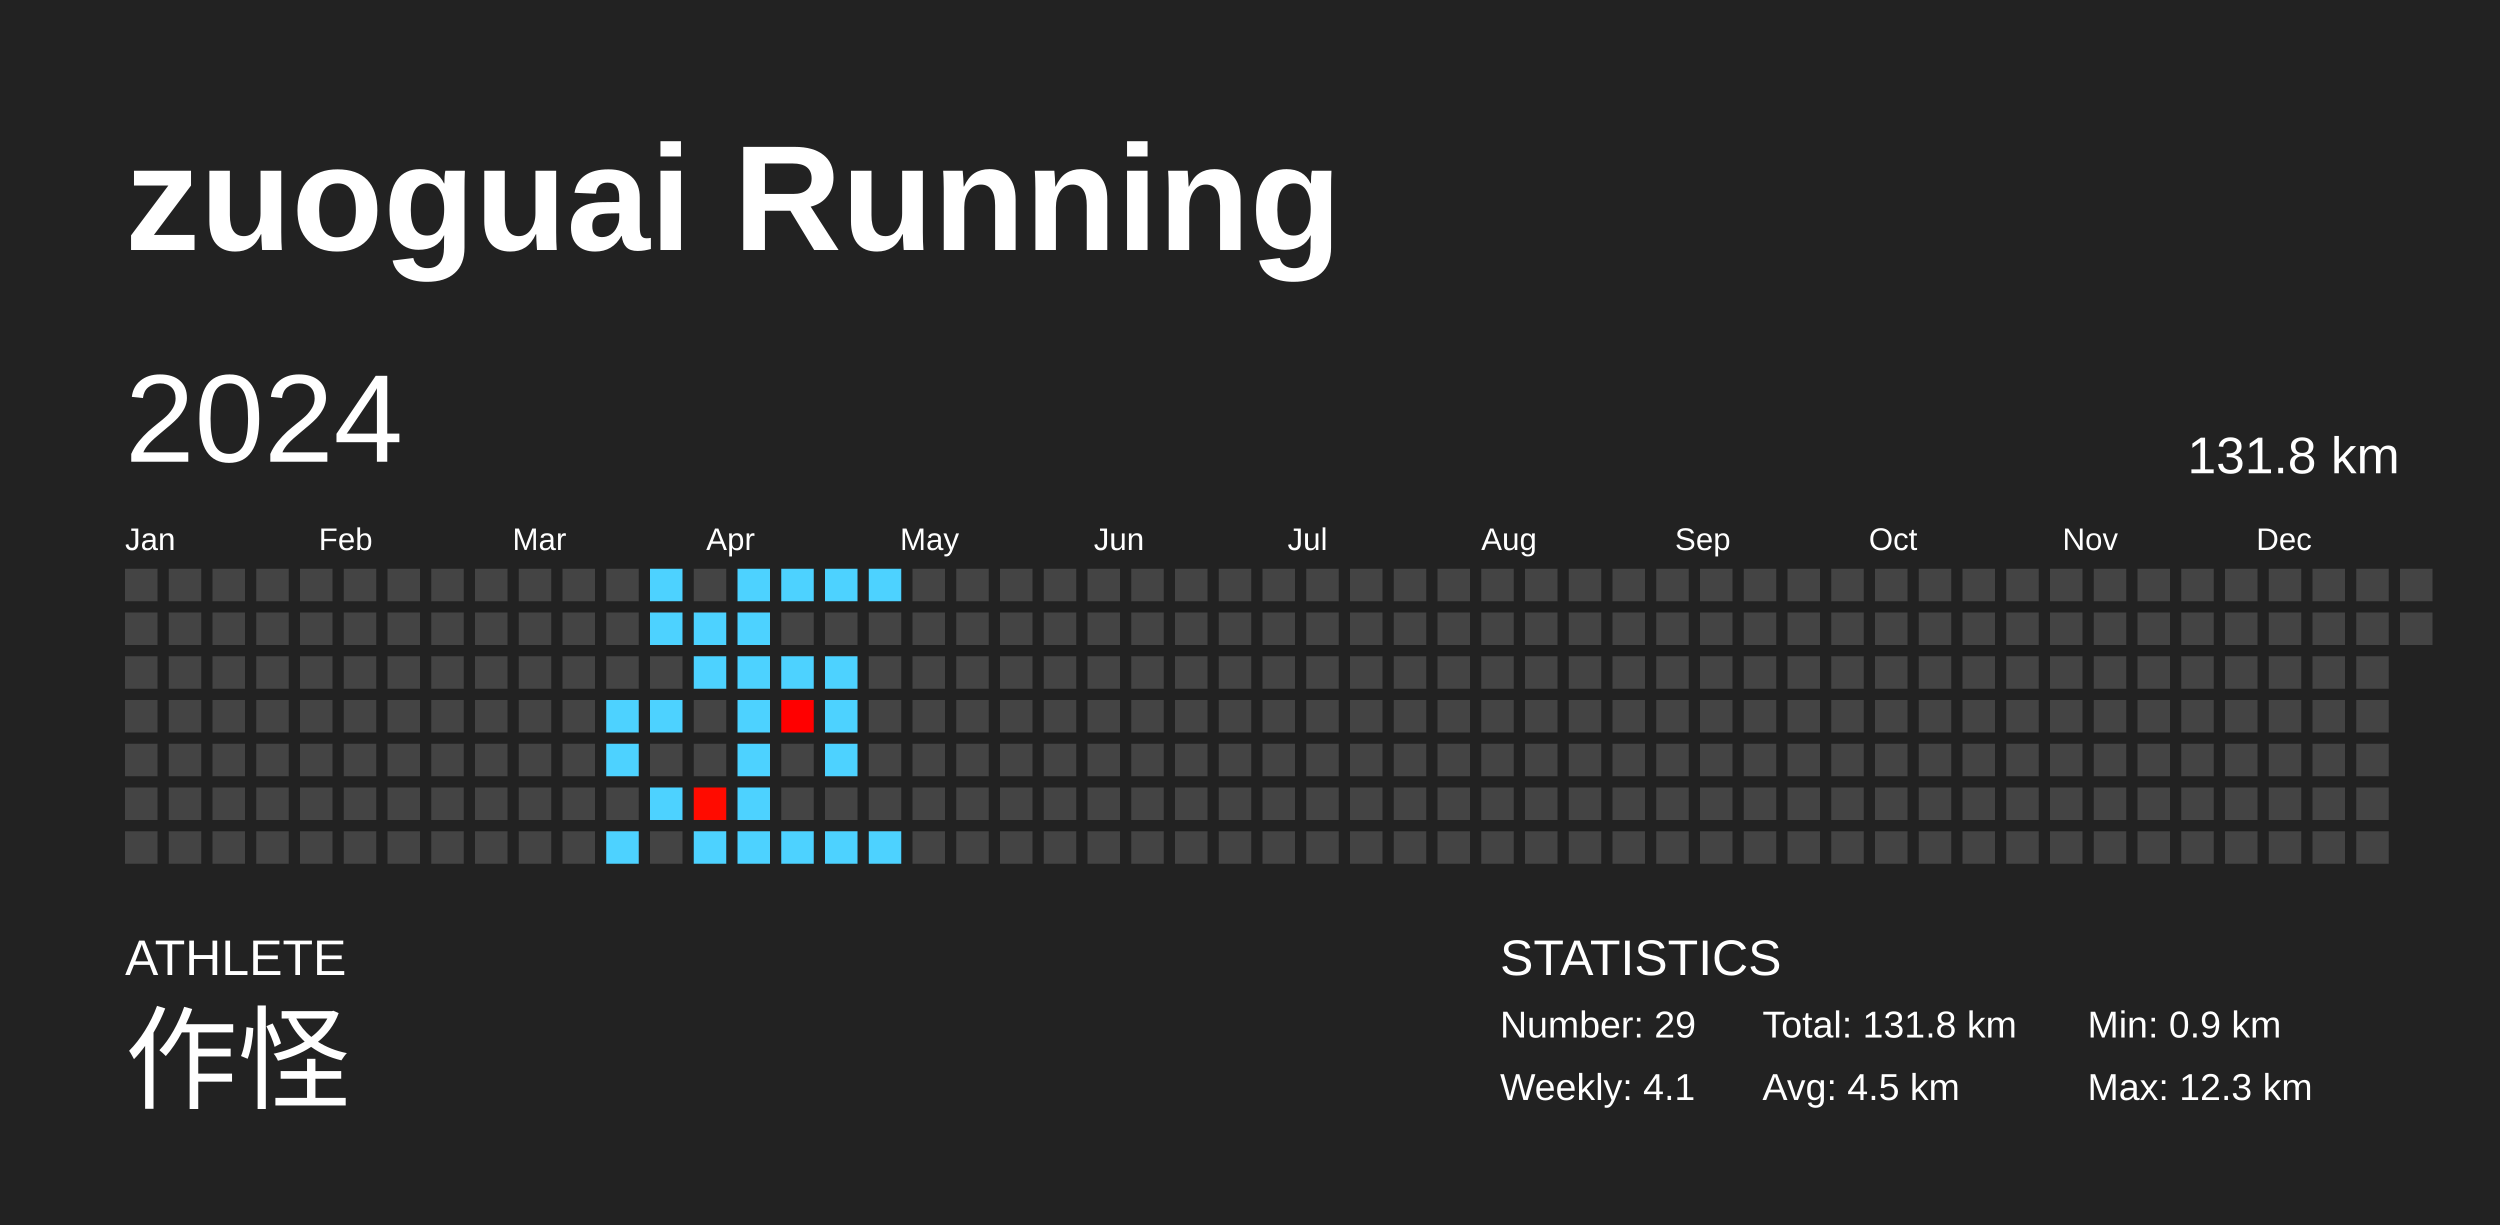
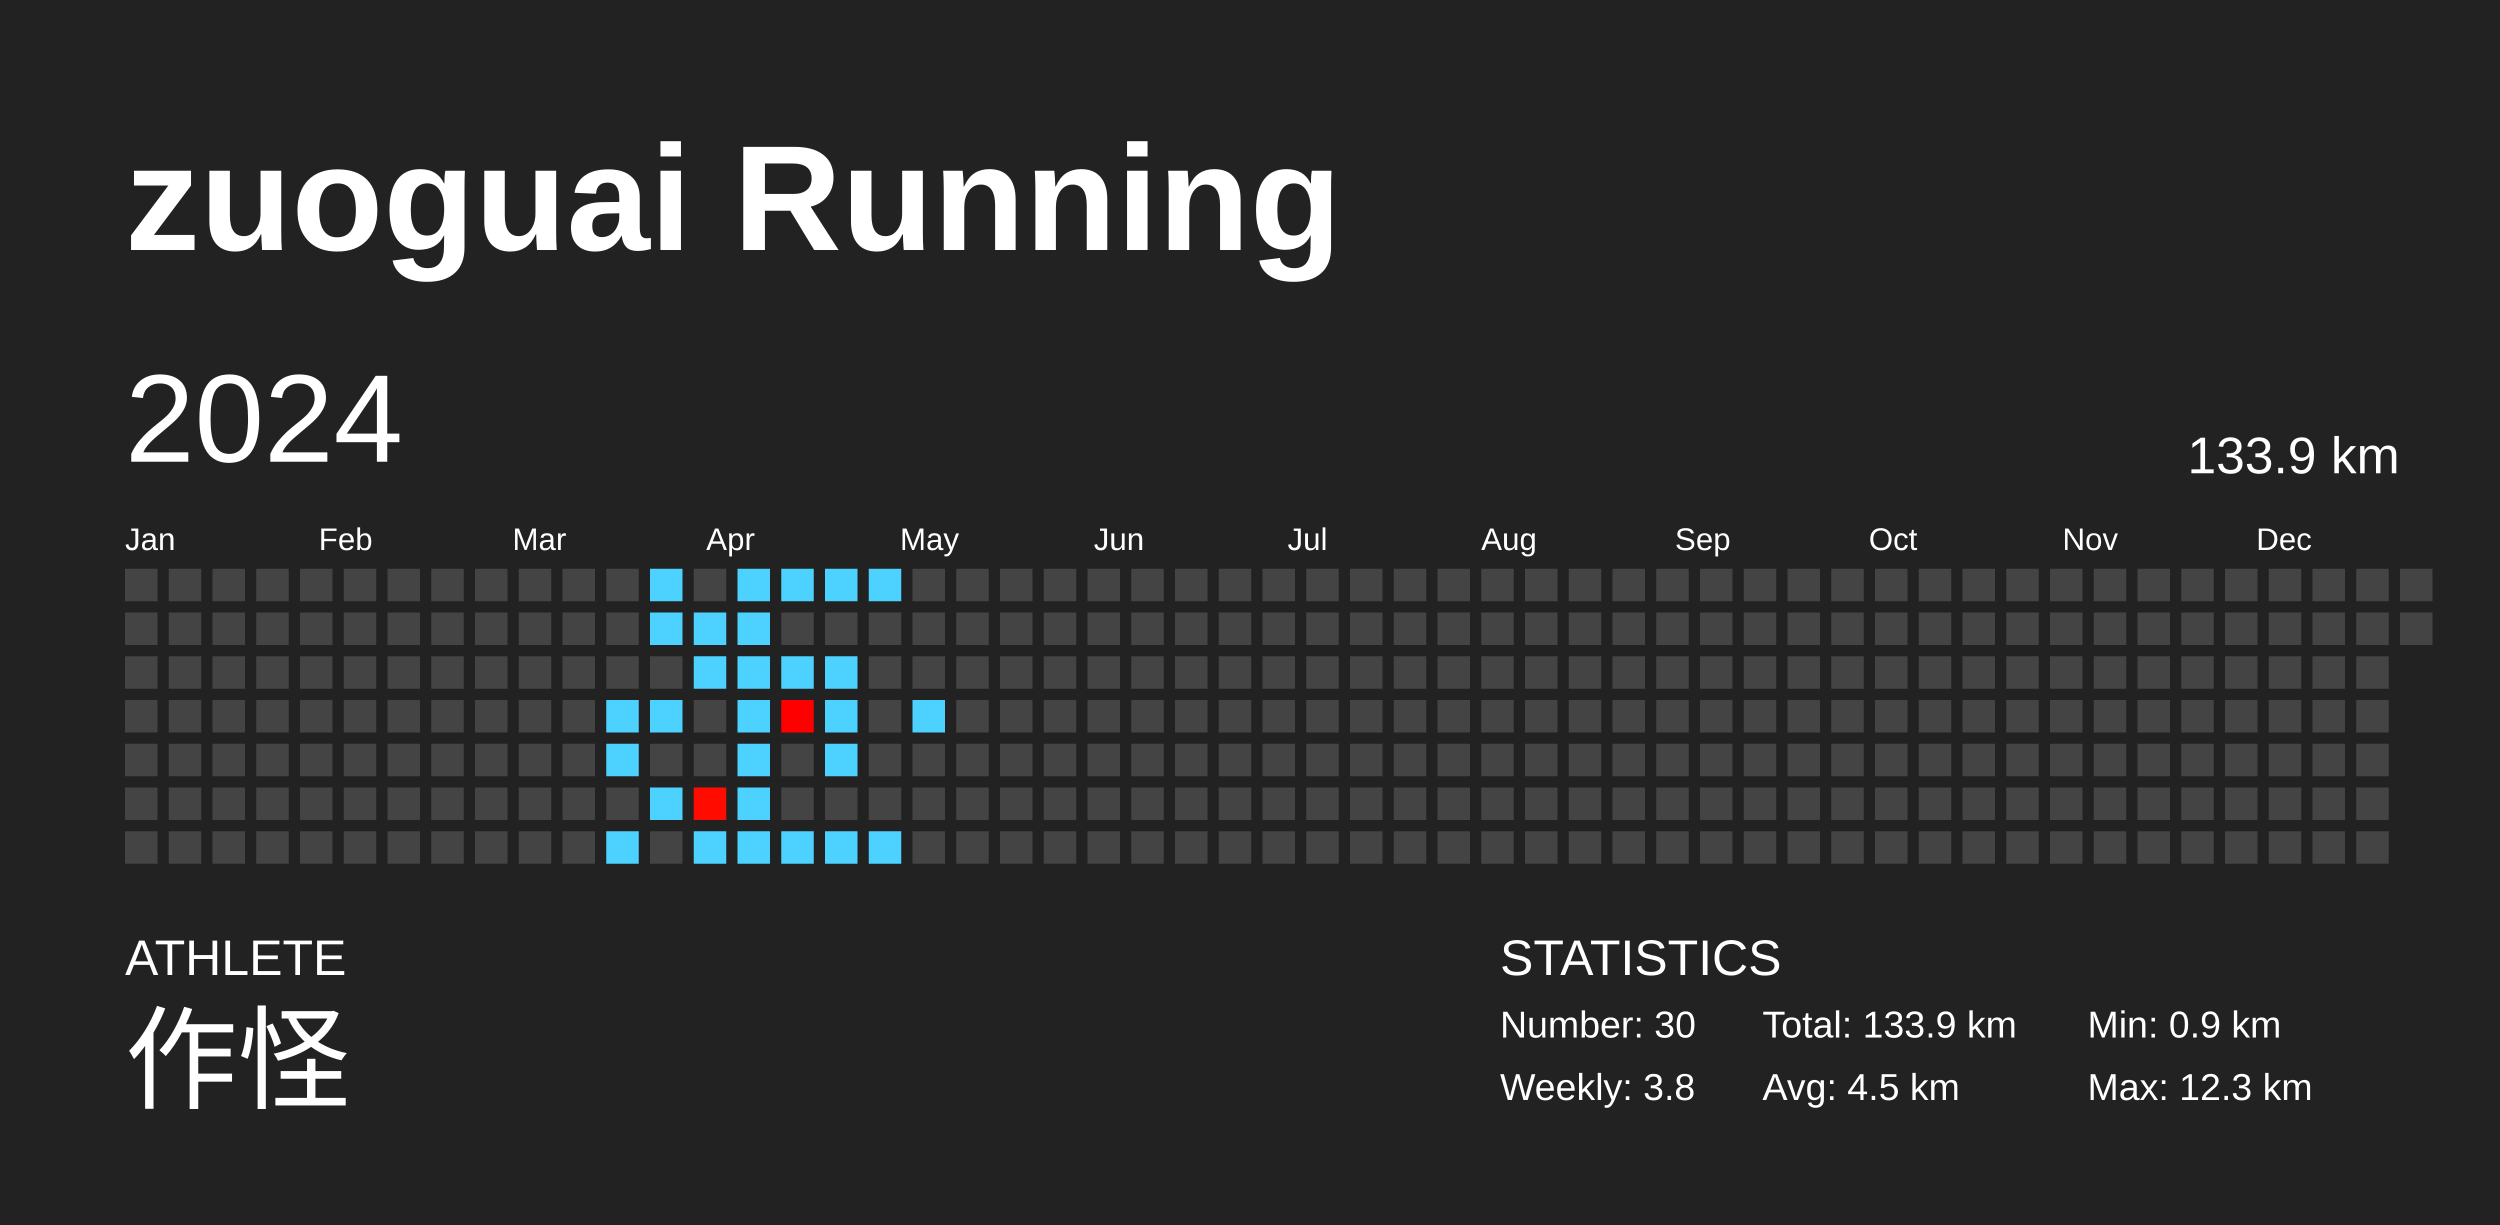
<svg xmlns="http://www.w3.org/2000/svg" baseProfile="full" height="98mm" version="1.1" viewBox="0,0,200,98" width="200mm">
  <defs />
  <rect fill="#222222" height="98" width="200" x="0" y="0" />
  <text fill="#FFFFFF" style="font-size:12px; font-family:Arial; font-weight:bold;" x="10" y="20">zuoguai Running</text>
  <text fill="#FFFFFF" style="font-size:4px; font-family:Arial" x="10" y="78">ATHLETE</text>
  <text fill="#FFFFFF" style="font-size:9px; font-family:Arial" x="10" y="88">作怪</text>
  <text fill="#FFFFFF" style="font-size:4px; font-family:Arial" x="120" y="78">STATISTICS</text>
-   <text fill="#FFFFFF" style="font-size:3px; font-family:Arial" x="120" y="83">Number: 29</text>
-   <text fill="#FFFFFF" style="font-size:3px; font-family:Arial" x="120" y="88">Weekly: 4.1</text>
-   <text fill="#FFFFFF" style="font-size:3px; font-family:Arial" x="141" y="83">Total: 131.8 km</text>
+   <text fill="#FFFFFF" style="font-size:3px; font-family:Arial" x="120" y="83">Number: 30</text>
+   <text fill="#FFFFFF" style="font-size:3px; font-family:Arial" x="120" y="88">Weekly: 3.8</text>
+   <text fill="#FFFFFF" style="font-size:3px; font-family:Arial" x="141" y="83">Total: 133.9 km</text>
  <text fill="#FFFFFF" style="font-size:3px; font-family:Arial" x="141" y="88">Avg: 4.5 km</text>
  <text fill="#FFFFFF" style="font-size:3px; font-family:Arial" x="167" y="83">Min: 0.9 km</text>
  <text fill="#FFFFFF" style="font-size:3px; font-family:Arial" x="167" y="88">Max: 12.3 km</text>
  <text dominant-baseline="hanging" fill="#FFFFFF" style="font-size:10.0px; font-family:Arial;" x="10" y="30">2024</text>
-   <text dominant-baseline="hanging" fill="#FFFFFF" style="font-size:4.125px; font-family:Arial;" x="175" y="35">131.8 km</text>
+   <text dominant-baseline="hanging" fill="#FFFFFF" style="font-size:4.125px; font-family:Arial;" x="175" y="35">133.9 km</text>
  <text fill="#FFFFFF" style="font-size:2.5px; font-family:Arial" x="10.0" y="44">Jan</text>
  <text fill="#FFFFFF" style="font-size:2.5px; font-family:Arial" x="25.5" y="44">Feb</text>
  <text fill="#FFFFFF" style="font-size:2.5px; font-family:Arial" x="41.0" y="44">Mar</text>
  <text fill="#FFFFFF" style="font-size:2.5px; font-family:Arial" x="56.5" y="44">Apr</text>
  <text fill="#FFFFFF" style="font-size:2.5px; font-family:Arial" x="72.0" y="44">May</text>
  <text fill="#FFFFFF" style="font-size:2.5px; font-family:Arial" x="87.5" y="44">Jun</text>
  <text fill="#FFFFFF" style="font-size:2.5px; font-family:Arial" x="103.0" y="44">Jul</text>
  <text fill="#FFFFFF" style="font-size:2.5px; font-family:Arial" x="118.5" y="44">Aug</text>
  <text fill="#FFFFFF" style="font-size:2.5px; font-family:Arial" x="134.0" y="44">Sep</text>
  <text fill="#FFFFFF" style="font-size:2.5px; font-family:Arial" x="149.5" y="44">Oct</text>
  <text fill="#FFFFFF" style="font-size:2.5px; font-family:Arial" x="165.0" y="44">Nov</text>
  <text fill="#FFFFFF" style="font-size:2.5px; font-family:Arial" x="180.5" y="44">Dec</text>
  <rect fill="#444444" height="2.6" width="2.6" x="10.0" y="45.5" />
  <rect fill="#444444" height="2.6" width="2.6" x="10.0" y="49.0" />
  <rect fill="#444444" height="2.6" width="2.6" x="10.0" y="52.5" />
  <rect fill="#444444" height="2.6" width="2.6" x="10.0" y="56.0" />
  <rect fill="#444444" height="2.6" width="2.6" x="10.0" y="59.5" />
  <rect fill="#444444" height="2.6" width="2.6" x="10.0" y="63.0" />
  <rect fill="#444444" height="2.6" width="2.6" x="10.0" y="66.5" />
  <rect fill="#444444" height="2.6" width="2.6" x="13.5" y="45.5" />
  <rect fill="#444444" height="2.6" width="2.6" x="13.5" y="49.0" />
  <rect fill="#444444" height="2.6" width="2.6" x="13.5" y="52.5" />
  <rect fill="#444444" height="2.6" width="2.6" x="13.5" y="56.0" />
  <rect fill="#444444" height="2.6" width="2.6" x="13.5" y="59.5" />
  <rect fill="#444444" height="2.6" width="2.6" x="13.5" y="63.0" />
  <rect fill="#444444" height="2.6" width="2.6" x="13.5" y="66.5" />
  <rect fill="#444444" height="2.6" width="2.6" x="17.0" y="45.5" />
  <rect fill="#444444" height="2.6" width="2.6" x="17.0" y="49.0" />
  <rect fill="#444444" height="2.6" width="2.6" x="17.0" y="52.5" />
  <rect fill="#444444" height="2.6" width="2.6" x="17.0" y="56.0" />
  <rect fill="#444444" height="2.6" width="2.6" x="17.0" y="59.5" />
  <rect fill="#444444" height="2.6" width="2.6" x="17.0" y="63.0" />
  <rect fill="#444444" height="2.6" width="2.6" x="17.0" y="66.5" />
  <rect fill="#444444" height="2.6" width="2.6" x="20.5" y="45.5" />
  <rect fill="#444444" height="2.6" width="2.6" x="20.5" y="49.0" />
  <rect fill="#444444" height="2.6" width="2.6" x="20.5" y="52.5" />
  <rect fill="#444444" height="2.6" width="2.6" x="20.5" y="56.0" />
  <rect fill="#444444" height="2.6" width="2.6" x="20.5" y="59.5" />
  <rect fill="#444444" height="2.6" width="2.6" x="20.5" y="63.0" />
  <rect fill="#444444" height="2.6" width="2.6" x="20.5" y="66.5" />
  <rect fill="#444444" height="2.6" width="2.6" x="24.0" y="45.5" />
  <rect fill="#444444" height="2.6" width="2.6" x="24.0" y="49.0" />
  <rect fill="#444444" height="2.6" width="2.6" x="24.0" y="52.5" />
  <rect fill="#444444" height="2.6" width="2.6" x="24.0" y="56.0" />
  <rect fill="#444444" height="2.6" width="2.6" x="24.0" y="59.5" />
  <rect fill="#444444" height="2.6" width="2.6" x="24.0" y="63.0" />
  <rect fill="#444444" height="2.6" width="2.6" x="24.0" y="66.5" />
  <rect fill="#444444" height="2.6" width="2.6" x="27.5" y="45.5" />
  <rect fill="#444444" height="2.6" width="2.6" x="27.5" y="49.0" />
  <rect fill="#444444" height="2.6" width="2.6" x="27.5" y="52.5" />
  <rect fill="#444444" height="2.6" width="2.6" x="27.5" y="56.0" />
  <rect fill="#444444" height="2.6" width="2.6" x="27.5" y="59.5" />
  <rect fill="#444444" height="2.6" width="2.6" x="27.5" y="63.0" />
  <rect fill="#444444" height="2.6" width="2.6" x="27.5" y="66.5" />
  <rect fill="#444444" height="2.6" width="2.6" x="31.0" y="45.5" />
  <rect fill="#444444" height="2.6" width="2.6" x="31.0" y="49.0" />
  <rect fill="#444444" height="2.6" width="2.6" x="31.0" y="52.5" />
  <rect fill="#444444" height="2.6" width="2.6" x="31.0" y="56.0" />
  <rect fill="#444444" height="2.6" width="2.6" x="31.0" y="59.5" />
  <rect fill="#444444" height="2.6" width="2.6" x="31.0" y="63.0" />
  <rect fill="#444444" height="2.6" width="2.6" x="31.0" y="66.5" />
  <rect fill="#444444" height="2.6" width="2.6" x="34.5" y="45.5" />
  <rect fill="#444444" height="2.6" width="2.6" x="34.5" y="49.0" />
  <rect fill="#444444" height="2.6" width="2.6" x="34.5" y="52.5" />
  <rect fill="#444444" height="2.6" width="2.6" x="34.5" y="56.0" />
  <rect fill="#444444" height="2.6" width="2.6" x="34.5" y="59.5" />
  <rect fill="#444444" height="2.6" width="2.6" x="34.5" y="63.0" />
  <rect fill="#444444" height="2.6" width="2.6" x="34.5" y="66.5" />
  <rect fill="#444444" height="2.6" width="2.6" x="38.0" y="45.5" />
  <rect fill="#444444" height="2.6" width="2.6" x="38.0" y="49.0" />
  <rect fill="#444444" height="2.6" width="2.6" x="38.0" y="52.5" />
  <rect fill="#444444" height="2.6" width="2.6" x="38.0" y="56.0" />
  <rect fill="#444444" height="2.6" width="2.6" x="38.0" y="59.5" />
  <rect fill="#444444" height="2.6" width="2.6" x="38.0" y="63.0" />
  <rect fill="#444444" height="2.6" width="2.6" x="38.0" y="66.5" />
  <rect fill="#444444" height="2.6" width="2.6" x="41.5" y="45.5" />
  <rect fill="#444444" height="2.6" width="2.6" x="41.5" y="49.0" />
  <rect fill="#444444" height="2.6" width="2.6" x="41.5" y="52.5" />
  <rect fill="#444444" height="2.6" width="2.6" x="41.5" y="56.0" />
  <rect fill="#444444" height="2.6" width="2.6" x="41.5" y="59.5" />
  <rect fill="#444444" height="2.6" width="2.6" x="41.5" y="63.0" />
  <rect fill="#444444" height="2.6" width="2.6" x="41.5" y="66.5" />
  <rect fill="#444444" height="2.6" width="2.6" x="45.0" y="45.5" />
  <rect fill="#444444" height="2.6" width="2.6" x="45.0" y="49.0" />
  <rect fill="#444444" height="2.6" width="2.6" x="45.0" y="52.5" />
  <rect fill="#444444" height="2.6" width="2.6" x="45.0" y="56.0" />
  <rect fill="#444444" height="2.6" width="2.6" x="45.0" y="59.5" />
  <rect fill="#444444" height="2.6" width="2.6" x="45.0" y="63.0" />
  <rect fill="#444444" height="2.6" width="2.6" x="45.0" y="66.5" />
  <rect fill="#444444" height="2.6" width="2.6" x="48.5" y="45.5" />
  <rect fill="#444444" height="2.6" width="2.6" x="48.5" y="49.0" />
  <rect fill="#444444" height="2.6" width="2.6" x="48.5" y="52.5" />
  <rect fill="#4dd2ff" height="2.6" width="2.6" x="48.5" y="56.0" />
  <rect fill="#4dd2ff" height="2.6" width="2.6" x="48.5" y="59.5" />
  <rect fill="#444444" height="2.6" width="2.6" x="48.5" y="63.0" />
  <rect fill="#4dd2ff" height="2.6" width="2.6" x="48.5" y="66.5" />
  <rect fill="#4dd2ff" height="2.6" width="2.6" x="52.0" y="45.5" />
  <rect fill="#4dd2ff" height="2.6" width="2.6" x="52.0" y="49.0" />
  <rect fill="#444444" height="2.6" width="2.6" x="52.0" y="52.5" />
  <rect fill="#4dd2ff" height="2.6" width="2.6" x="52.0" y="56.0" />
  <rect fill="#444444" height="2.6" width="2.6" x="52.0" y="59.5" />
  <rect fill="#4dd2ff" height="2.6" width="2.6" x="52.0" y="63.0" />
  <rect fill="#444444" height="2.6" width="2.6" x="52.0" y="66.5" />
  <rect fill="#444444" height="2.6" width="2.6" x="55.5" y="45.5" />
  <rect fill="#4dd2ff" height="2.6" width="2.6" x="55.5" y="49.0" />
  <rect fill="#4dd2ff" height="2.6" width="2.6" x="55.5" y="52.5" />
  <rect fill="#444444" height="2.6" width="2.6" x="55.5" y="56.0" />
  <rect fill="#444444" height="2.6" width="2.6" x="55.5" y="59.5" />
  <rect fill="#ff0b00" height="2.6" width="2.6" x="55.5" y="63.0" />
  <rect fill="#4dd2ff" height="2.6" width="2.6" x="55.5" y="66.5" />
  <rect fill="#4dd2ff" height="2.6" width="2.6" x="59.0" y="45.5" />
  <rect fill="#4dd2ff" height="2.6" width="2.6" x="59.0" y="49.0" />
  <rect fill="#4dd2ff" height="2.6" width="2.6" x="59.0" y="52.5" />
  <rect fill="#4dd2ff" height="2.6" width="2.6" x="59.0" y="56.0" />
  <rect fill="#4dd2ff" height="2.6" width="2.6" x="59.0" y="59.5" />
  <rect fill="#4dd2ff" height="2.6" width="2.6" x="59.0" y="63.0" />
  <rect fill="#4dd2ff" height="2.6" width="2.6" x="59.0" y="66.5" />
  <rect fill="#4dd2ff" height="2.6" width="2.6" x="62.5" y="45.5" />
  <rect fill="#444444" height="2.6" width="2.6" x="62.5" y="49.0" />
  <rect fill="#4dd2ff" height="2.6" width="2.6" x="62.5" y="52.5" />
  <rect fill="#ff0000" height="2.6" width="2.6" x="62.5" y="56.0" />
  <rect fill="#444444" height="2.6" width="2.6" x="62.5" y="59.5" />
  <rect fill="#444444" height="2.6" width="2.6" x="62.5" y="63.0" />
  <rect fill="#4dd2ff" height="2.6" width="2.6" x="62.5" y="66.5" />
  <rect fill="#4dd2ff" height="2.6" width="2.6" x="66.0" y="45.5" />
  <rect fill="#444444" height="2.6" width="2.6" x="66.0" y="49.0" />
  <rect fill="#4dd2ff" height="2.6" width="2.6" x="66.0" y="52.5" />
  <rect fill="#4dd2ff" height="2.6" width="2.6" x="66.0" y="56.0" />
  <rect fill="#4dd2ff" height="2.6" width="2.6" x="66.0" y="59.5" />
  <rect fill="#444444" height="2.6" width="2.6" x="66.0" y="63.0" />
  <rect fill="#4dd2ff" height="2.6" width="2.6" x="66.0" y="66.5" />
  <rect fill="#4dd2ff" height="2.6" width="2.6" x="69.5" y="45.5" />
  <rect fill="#444444" height="2.6" width="2.6" x="69.5" y="49.0" />
  <rect fill="#444444" height="2.6" width="2.6" x="69.5" y="52.5" />
  <rect fill="#444444" height="2.6" width="2.6" x="69.5" y="56.0" />
  <rect fill="#444444" height="2.6" width="2.6" x="69.5" y="59.5" />
  <rect fill="#444444" height="2.6" width="2.6" x="69.5" y="63.0" />
  <rect fill="#4dd2ff" height="2.6" width="2.6" x="69.5" y="66.5" />
  <rect fill="#444444" height="2.6" width="2.6" x="73.0" y="45.5" />
  <rect fill="#444444" height="2.6" width="2.6" x="73.0" y="49.0" />
  <rect fill="#444444" height="2.6" width="2.6" x="73.0" y="52.5" />
-   <rect fill="#444444" height="2.6" width="2.6" x="73.0" y="56.0" />
+   <rect fill="#4dd2ff" height="2.6" width="2.6" x="73.0" y="56.0" />
  <rect fill="#444444" height="2.6" width="2.6" x="73.0" y="59.5" />
  <rect fill="#444444" height="2.6" width="2.6" x="73.0" y="63.0" />
  <rect fill="#444444" height="2.6" width="2.6" x="73.0" y="66.5" />
  <rect fill="#444444" height="2.6" width="2.6" x="76.5" y="45.5" />
  <rect fill="#444444" height="2.6" width="2.6" x="76.5" y="49.0" />
  <rect fill="#444444" height="2.6" width="2.6" x="76.5" y="52.5" />
  <rect fill="#444444" height="2.6" width="2.6" x="76.5" y="56.0" />
  <rect fill="#444444" height="2.6" width="2.6" x="76.5" y="59.5" />
  <rect fill="#444444" height="2.6" width="2.6" x="76.5" y="63.0" />
  <rect fill="#444444" height="2.6" width="2.6" x="76.5" y="66.5" />
  <rect fill="#444444" height="2.6" width="2.6" x="80.0" y="45.5" />
  <rect fill="#444444" height="2.6" width="2.6" x="80.0" y="49.0" />
  <rect fill="#444444" height="2.6" width="2.6" x="80.0" y="52.5" />
  <rect fill="#444444" height="2.6" width="2.6" x="80.0" y="56.0" />
  <rect fill="#444444" height="2.6" width="2.6" x="80.0" y="59.5" />
  <rect fill="#444444" height="2.6" width="2.6" x="80.0" y="63.0" />
  <rect fill="#444444" height="2.6" width="2.6" x="80.0" y="66.5" />
  <rect fill="#444444" height="2.6" width="2.6" x="83.5" y="45.5" />
  <rect fill="#444444" height="2.6" width="2.6" x="83.5" y="49.0" />
  <rect fill="#444444" height="2.6" width="2.6" x="83.5" y="52.5" />
  <rect fill="#444444" height="2.6" width="2.6" x="83.5" y="56.0" />
  <rect fill="#444444" height="2.6" width="2.6" x="83.5" y="59.5" />
  <rect fill="#444444" height="2.6" width="2.6" x="83.5" y="63.0" />
  <rect fill="#444444" height="2.6" width="2.6" x="83.5" y="66.5" />
  <rect fill="#444444" height="2.6" width="2.6" x="87.0" y="45.5" />
  <rect fill="#444444" height="2.6" width="2.6" x="87.0" y="49.0" />
  <rect fill="#444444" height="2.6" width="2.6" x="87.0" y="52.5" />
  <rect fill="#444444" height="2.6" width="2.6" x="87.0" y="56.0" />
  <rect fill="#444444" height="2.6" width="2.6" x="87.0" y="59.5" />
  <rect fill="#444444" height="2.6" width="2.6" x="87.0" y="63.0" />
  <rect fill="#444444" height="2.6" width="2.6" x="87.0" y="66.5" />
  <rect fill="#444444" height="2.6" width="2.6" x="90.5" y="45.5" />
  <rect fill="#444444" height="2.6" width="2.6" x="90.5" y="49.0" />
  <rect fill="#444444" height="2.6" width="2.6" x="90.5" y="52.5" />
  <rect fill="#444444" height="2.6" width="2.6" x="90.5" y="56.0" />
  <rect fill="#444444" height="2.6" width="2.6" x="90.5" y="59.5" />
  <rect fill="#444444" height="2.6" width="2.6" x="90.5" y="63.0" />
  <rect fill="#444444" height="2.6" width="2.6" x="90.5" y="66.5" />
  <rect fill="#444444" height="2.6" width="2.6" x="94.0" y="45.5" />
  <rect fill="#444444" height="2.6" width="2.6" x="94.0" y="49.0" />
  <rect fill="#444444" height="2.6" width="2.6" x="94.0" y="52.5" />
  <rect fill="#444444" height="2.6" width="2.6" x="94.0" y="56.0" />
  <rect fill="#444444" height="2.6" width="2.6" x="94.0" y="59.5" />
  <rect fill="#444444" height="2.6" width="2.6" x="94.0" y="63.0" />
  <rect fill="#444444" height="2.6" width="2.6" x="94.0" y="66.5" />
  <rect fill="#444444" height="2.6" width="2.6" x="97.5" y="45.5" />
  <rect fill="#444444" height="2.6" width="2.6" x="97.5" y="49.0" />
  <rect fill="#444444" height="2.6" width="2.6" x="97.5" y="52.5" />
  <rect fill="#444444" height="2.6" width="2.6" x="97.5" y="56.0" />
  <rect fill="#444444" height="2.6" width="2.6" x="97.5" y="59.5" />
  <rect fill="#444444" height="2.6" width="2.6" x="97.5" y="63.0" />
  <rect fill="#444444" height="2.6" width="2.6" x="97.5" y="66.5" />
  <rect fill="#444444" height="2.6" width="2.6" x="101.0" y="45.5" />
  <rect fill="#444444" height="2.6" width="2.6" x="101.0" y="49.0" />
  <rect fill="#444444" height="2.6" width="2.6" x="101.0" y="52.5" />
  <rect fill="#444444" height="2.6" width="2.6" x="101.0" y="56.0" />
  <rect fill="#444444" height="2.6" width="2.6" x="101.0" y="59.5" />
  <rect fill="#444444" height="2.6" width="2.6" x="101.0" y="63.0" />
  <rect fill="#444444" height="2.6" width="2.6" x="101.0" y="66.5" />
  <rect fill="#444444" height="2.6" width="2.6" x="104.5" y="45.5" />
  <rect fill="#444444" height="2.6" width="2.6" x="104.5" y="49.0" />
  <rect fill="#444444" height="2.6" width="2.6" x="104.5" y="52.5" />
  <rect fill="#444444" height="2.6" width="2.6" x="104.5" y="56.0" />
  <rect fill="#444444" height="2.6" width="2.6" x="104.5" y="59.5" />
  <rect fill="#444444" height="2.6" width="2.6" x="104.5" y="63.0" />
  <rect fill="#444444" height="2.6" width="2.6" x="104.5" y="66.5" />
  <rect fill="#444444" height="2.6" width="2.6" x="108.0" y="45.5" />
  <rect fill="#444444" height="2.6" width="2.6" x="108.0" y="49.0" />
  <rect fill="#444444" height="2.6" width="2.6" x="108.0" y="52.5" />
  <rect fill="#444444" height="2.6" width="2.6" x="108.0" y="56.0" />
  <rect fill="#444444" height="2.6" width="2.6" x="108.0" y="59.5" />
  <rect fill="#444444" height="2.6" width="2.6" x="108.0" y="63.0" />
  <rect fill="#444444" height="2.6" width="2.6" x="108.0" y="66.5" />
  <rect fill="#444444" height="2.6" width="2.6" x="111.5" y="45.5" />
  <rect fill="#444444" height="2.6" width="2.6" x="111.5" y="49.0" />
  <rect fill="#444444" height="2.6" width="2.6" x="111.5" y="52.5" />
  <rect fill="#444444" height="2.6" width="2.6" x="111.5" y="56.0" />
  <rect fill="#444444" height="2.6" width="2.6" x="111.5" y="59.5" />
  <rect fill="#444444" height="2.6" width="2.6" x="111.5" y="63.0" />
  <rect fill="#444444" height="2.6" width="2.6" x="111.5" y="66.5" />
  <rect fill="#444444" height="2.6" width="2.6" x="115.0" y="45.5" />
  <rect fill="#444444" height="2.6" width="2.6" x="115.0" y="49.0" />
  <rect fill="#444444" height="2.6" width="2.6" x="115.0" y="52.5" />
  <rect fill="#444444" height="2.6" width="2.6" x="115.0" y="56.0" />
  <rect fill="#444444" height="2.6" width="2.6" x="115.0" y="59.5" />
  <rect fill="#444444" height="2.6" width="2.6" x="115.0" y="63.0" />
  <rect fill="#444444" height="2.6" width="2.6" x="115.0" y="66.5" />
  <rect fill="#444444" height="2.6" width="2.6" x="118.5" y="45.5" />
  <rect fill="#444444" height="2.6" width="2.6" x="118.5" y="49.0" />
  <rect fill="#444444" height="2.6" width="2.6" x="118.5" y="52.5" />
  <rect fill="#444444" height="2.6" width="2.6" x="118.5" y="56.0" />
  <rect fill="#444444" height="2.6" width="2.6" x="118.5" y="59.5" />
  <rect fill="#444444" height="2.6" width="2.6" x="118.5" y="63.0" />
  <rect fill="#444444" height="2.6" width="2.6" x="118.5" y="66.5" />
  <rect fill="#444444" height="2.6" width="2.6" x="122.0" y="45.5" />
  <rect fill="#444444" height="2.6" width="2.6" x="122.0" y="49.0" />
  <rect fill="#444444" height="2.6" width="2.6" x="122.0" y="52.5" />
  <rect fill="#444444" height="2.6" width="2.6" x="122.0" y="56.0" />
  <rect fill="#444444" height="2.6" width="2.6" x="122.0" y="59.5" />
  <rect fill="#444444" height="2.6" width="2.6" x="122.0" y="63.0" />
  <rect fill="#444444" height="2.6" width="2.6" x="122.0" y="66.5" />
  <rect fill="#444444" height="2.6" width="2.6" x="125.5" y="45.5" />
  <rect fill="#444444" height="2.6" width="2.6" x="125.5" y="49.0" />
  <rect fill="#444444" height="2.6" width="2.6" x="125.5" y="52.5" />
  <rect fill="#444444" height="2.6" width="2.6" x="125.5" y="56.0" />
  <rect fill="#444444" height="2.6" width="2.6" x="125.5" y="59.5" />
  <rect fill="#444444" height="2.6" width="2.6" x="125.5" y="63.0" />
  <rect fill="#444444" height="2.6" width="2.6" x="125.5" y="66.5" />
  <rect fill="#444444" height="2.6" width="2.6" x="129.0" y="45.5" />
  <rect fill="#444444" height="2.6" width="2.6" x="129.0" y="49.0" />
  <rect fill="#444444" height="2.6" width="2.6" x="129.0" y="52.5" />
  <rect fill="#444444" height="2.6" width="2.6" x="129.0" y="56.0" />
  <rect fill="#444444" height="2.6" width="2.6" x="129.0" y="59.5" />
  <rect fill="#444444" height="2.6" width="2.6" x="129.0" y="63.0" />
  <rect fill="#444444" height="2.6" width="2.6" x="129.0" y="66.5" />
  <rect fill="#444444" height="2.6" width="2.6" x="132.5" y="45.5" />
  <rect fill="#444444" height="2.6" width="2.6" x="132.5" y="49.0" />
  <rect fill="#444444" height="2.6" width="2.6" x="132.5" y="52.5" />
  <rect fill="#444444" height="2.6" width="2.6" x="132.5" y="56.0" />
  <rect fill="#444444" height="2.6" width="2.6" x="132.5" y="59.5" />
  <rect fill="#444444" height="2.6" width="2.6" x="132.5" y="63.0" />
  <rect fill="#444444" height="2.6" width="2.6" x="132.5" y="66.5" />
  <rect fill="#444444" height="2.6" width="2.6" x="136.0" y="45.5" />
  <rect fill="#444444" height="2.6" width="2.6" x="136.0" y="49.0" />
  <rect fill="#444444" height="2.6" width="2.6" x="136.0" y="52.5" />
  <rect fill="#444444" height="2.6" width="2.6" x="136.0" y="56.0" />
  <rect fill="#444444" height="2.6" width="2.6" x="136.0" y="59.5" />
  <rect fill="#444444" height="2.6" width="2.6" x="136.0" y="63.0" />
  <rect fill="#444444" height="2.6" width="2.6" x="136.0" y="66.5" />
  <rect fill="#444444" height="2.6" width="2.6" x="139.5" y="45.5" />
  <rect fill="#444444" height="2.6" width="2.6" x="139.5" y="49.0" />
  <rect fill="#444444" height="2.6" width="2.6" x="139.5" y="52.5" />
  <rect fill="#444444" height="2.6" width="2.6" x="139.5" y="56.0" />
  <rect fill="#444444" height="2.6" width="2.6" x="139.5" y="59.5" />
  <rect fill="#444444" height="2.6" width="2.6" x="139.5" y="63.0" />
  <rect fill="#444444" height="2.6" width="2.6" x="139.5" y="66.5" />
  <rect fill="#444444" height="2.6" width="2.6" x="143.0" y="45.5" />
  <rect fill="#444444" height="2.6" width="2.6" x="143.0" y="49.0" />
  <rect fill="#444444" height="2.6" width="2.6" x="143.0" y="52.5" />
  <rect fill="#444444" height="2.6" width="2.6" x="143.0" y="56.0" />
  <rect fill="#444444" height="2.6" width="2.6" x="143.0" y="59.5" />
  <rect fill="#444444" height="2.6" width="2.6" x="143.0" y="63.0" />
  <rect fill="#444444" height="2.6" width="2.6" x="143.0" y="66.5" />
  <rect fill="#444444" height="2.6" width="2.6" x="146.5" y="45.5" />
  <rect fill="#444444" height="2.6" width="2.6" x="146.5" y="49.0" />
  <rect fill="#444444" height="2.6" width="2.6" x="146.5" y="52.5" />
  <rect fill="#444444" height="2.6" width="2.6" x="146.5" y="56.0" />
  <rect fill="#444444" height="2.6" width="2.6" x="146.5" y="59.5" />
  <rect fill="#444444" height="2.6" width="2.6" x="146.5" y="63.0" />
  <rect fill="#444444" height="2.6" width="2.6" x="146.5" y="66.5" />
  <rect fill="#444444" height="2.6" width="2.6" x="150.0" y="45.5" />
  <rect fill="#444444" height="2.6" width="2.6" x="150.0" y="49.0" />
  <rect fill="#444444" height="2.6" width="2.6" x="150.0" y="52.5" />
  <rect fill="#444444" height="2.6" width="2.6" x="150.0" y="56.0" />
  <rect fill="#444444" height="2.6" width="2.6" x="150.0" y="59.5" />
  <rect fill="#444444" height="2.6" width="2.6" x="150.0" y="63.0" />
  <rect fill="#444444" height="2.6" width="2.6" x="150.0" y="66.5" />
  <rect fill="#444444" height="2.6" width="2.6" x="153.5" y="45.5" />
  <rect fill="#444444" height="2.6" width="2.6" x="153.5" y="49.0" />
  <rect fill="#444444" height="2.6" width="2.6" x="153.5" y="52.5" />
  <rect fill="#444444" height="2.6" width="2.6" x="153.5" y="56.0" />
  <rect fill="#444444" height="2.6" width="2.6" x="153.5" y="59.5" />
  <rect fill="#444444" height="2.6" width="2.6" x="153.5" y="63.0" />
  <rect fill="#444444" height="2.6" width="2.6" x="153.5" y="66.5" />
  <rect fill="#444444" height="2.6" width="2.6" x="157.0" y="45.5" />
  <rect fill="#444444" height="2.6" width="2.6" x="157.0" y="49.0" />
  <rect fill="#444444" height="2.6" width="2.6" x="157.0" y="52.5" />
  <rect fill="#444444" height="2.6" width="2.6" x="157.0" y="56.0" />
  <rect fill="#444444" height="2.6" width="2.6" x="157.0" y="59.5" />
  <rect fill="#444444" height="2.6" width="2.6" x="157.0" y="63.0" />
  <rect fill="#444444" height="2.6" width="2.6" x="157.0" y="66.5" />
  <rect fill="#444444" height="2.6" width="2.6" x="160.5" y="45.5" />
  <rect fill="#444444" height="2.6" width="2.6" x="160.5" y="49.0" />
  <rect fill="#444444" height="2.6" width="2.6" x="160.5" y="52.5" />
  <rect fill="#444444" height="2.6" width="2.6" x="160.5" y="56.0" />
  <rect fill="#444444" height="2.6" width="2.6" x="160.5" y="59.5" />
  <rect fill="#444444" height="2.6" width="2.6" x="160.5" y="63.0" />
  <rect fill="#444444" height="2.6" width="2.6" x="160.5" y="66.5" />
  <rect fill="#444444" height="2.6" width="2.6" x="164.0" y="45.5" />
  <rect fill="#444444" height="2.6" width="2.6" x="164.0" y="49.0" />
  <rect fill="#444444" height="2.6" width="2.6" x="164.0" y="52.5" />
  <rect fill="#444444" height="2.6" width="2.6" x="164.0" y="56.0" />
  <rect fill="#444444" height="2.6" width="2.6" x="164.0" y="59.5" />
  <rect fill="#444444" height="2.6" width="2.6" x="164.0" y="63.0" />
  <rect fill="#444444" height="2.6" width="2.6" x="164.0" y="66.5" />
  <rect fill="#444444" height="2.6" width="2.6" x="167.5" y="45.5" />
  <rect fill="#444444" height="2.6" width="2.6" x="167.5" y="49.0" />
  <rect fill="#444444" height="2.6" width="2.6" x="167.5" y="52.5" />
  <rect fill="#444444" height="2.6" width="2.6" x="167.5" y="56.0" />
  <rect fill="#444444" height="2.6" width="2.6" x="167.5" y="59.5" />
  <rect fill="#444444" height="2.6" width="2.6" x="167.5" y="63.0" />
  <rect fill="#444444" height="2.6" width="2.6" x="167.5" y="66.5" />
  <rect fill="#444444" height="2.6" width="2.6" x="171.0" y="45.5" />
  <rect fill="#444444" height="2.6" width="2.6" x="171.0" y="49.0" />
  <rect fill="#444444" height="2.6" width="2.6" x="171.0" y="52.5" />
  <rect fill="#444444" height="2.6" width="2.6" x="171.0" y="56.0" />
  <rect fill="#444444" height="2.6" width="2.6" x="171.0" y="59.5" />
  <rect fill="#444444" height="2.6" width="2.6" x="171.0" y="63.0" />
  <rect fill="#444444" height="2.6" width="2.6" x="171.0" y="66.5" />
  <rect fill="#444444" height="2.6" width="2.6" x="174.5" y="45.5" />
  <rect fill="#444444" height="2.6" width="2.6" x="174.5" y="49.0" />
  <rect fill="#444444" height="2.6" width="2.6" x="174.5" y="52.5" />
  <rect fill="#444444" height="2.6" width="2.6" x="174.5" y="56.0" />
  <rect fill="#444444" height="2.6" width="2.6" x="174.5" y="59.5" />
  <rect fill="#444444" height="2.6" width="2.6" x="174.5" y="63.0" />
  <rect fill="#444444" height="2.6" width="2.6" x="174.5" y="66.5" />
  <rect fill="#444444" height="2.6" width="2.6" x="178.0" y="45.5" />
  <rect fill="#444444" height="2.6" width="2.6" x="178.0" y="49.0" />
  <rect fill="#444444" height="2.6" width="2.6" x="178.0" y="52.5" />
  <rect fill="#444444" height="2.6" width="2.6" x="178.0" y="56.0" />
  <rect fill="#444444" height="2.6" width="2.6" x="178.0" y="59.5" />
  <rect fill="#444444" height="2.6" width="2.6" x="178.0" y="63.0" />
  <rect fill="#444444" height="2.6" width="2.6" x="178.0" y="66.5" />
  <rect fill="#444444" height="2.6" width="2.6" x="181.5" y="45.5" />
  <rect fill="#444444" height="2.6" width="2.6" x="181.5" y="49.0" />
  <rect fill="#444444" height="2.6" width="2.6" x="181.5" y="52.5" />
  <rect fill="#444444" height="2.6" width="2.6" x="181.5" y="56.0" />
  <rect fill="#444444" height="2.6" width="2.6" x="181.5" y="59.5" />
  <rect fill="#444444" height="2.6" width="2.6" x="181.5" y="63.0" />
  <rect fill="#444444" height="2.6" width="2.6" x="181.5" y="66.5" />
  <rect fill="#444444" height="2.6" width="2.6" x="185.0" y="45.5" />
  <rect fill="#444444" height="2.6" width="2.6" x="185.0" y="49.0" />
  <rect fill="#444444" height="2.6" width="2.6" x="185.0" y="52.5" />
  <rect fill="#444444" height="2.6" width="2.6" x="185.0" y="56.0" />
  <rect fill="#444444" height="2.6" width="2.6" x="185.0" y="59.5" />
  <rect fill="#444444" height="2.6" width="2.6" x="185.0" y="63.0" />
  <rect fill="#444444" height="2.6" width="2.6" x="185.0" y="66.5" />
  <rect fill="#444444" height="2.6" width="2.6" x="188.5" y="45.5" />
  <rect fill="#444444" height="2.6" width="2.6" x="188.5" y="49.0" />
  <rect fill="#444444" height="2.6" width="2.6" x="188.5" y="52.5" />
  <rect fill="#444444" height="2.6" width="2.6" x="188.5" y="56.0" />
  <rect fill="#444444" height="2.6" width="2.6" x="188.5" y="59.5" />
  <rect fill="#444444" height="2.6" width="2.6" x="188.5" y="63.0" />
  <rect fill="#444444" height="2.6" width="2.6" x="188.5" y="66.5" />
  <rect fill="#444444" height="2.6" width="2.6" x="192.0" y="45.5" />
  <rect fill="#444444" height="2.6" width="2.6" x="192.0" y="49.0" />
</svg>
